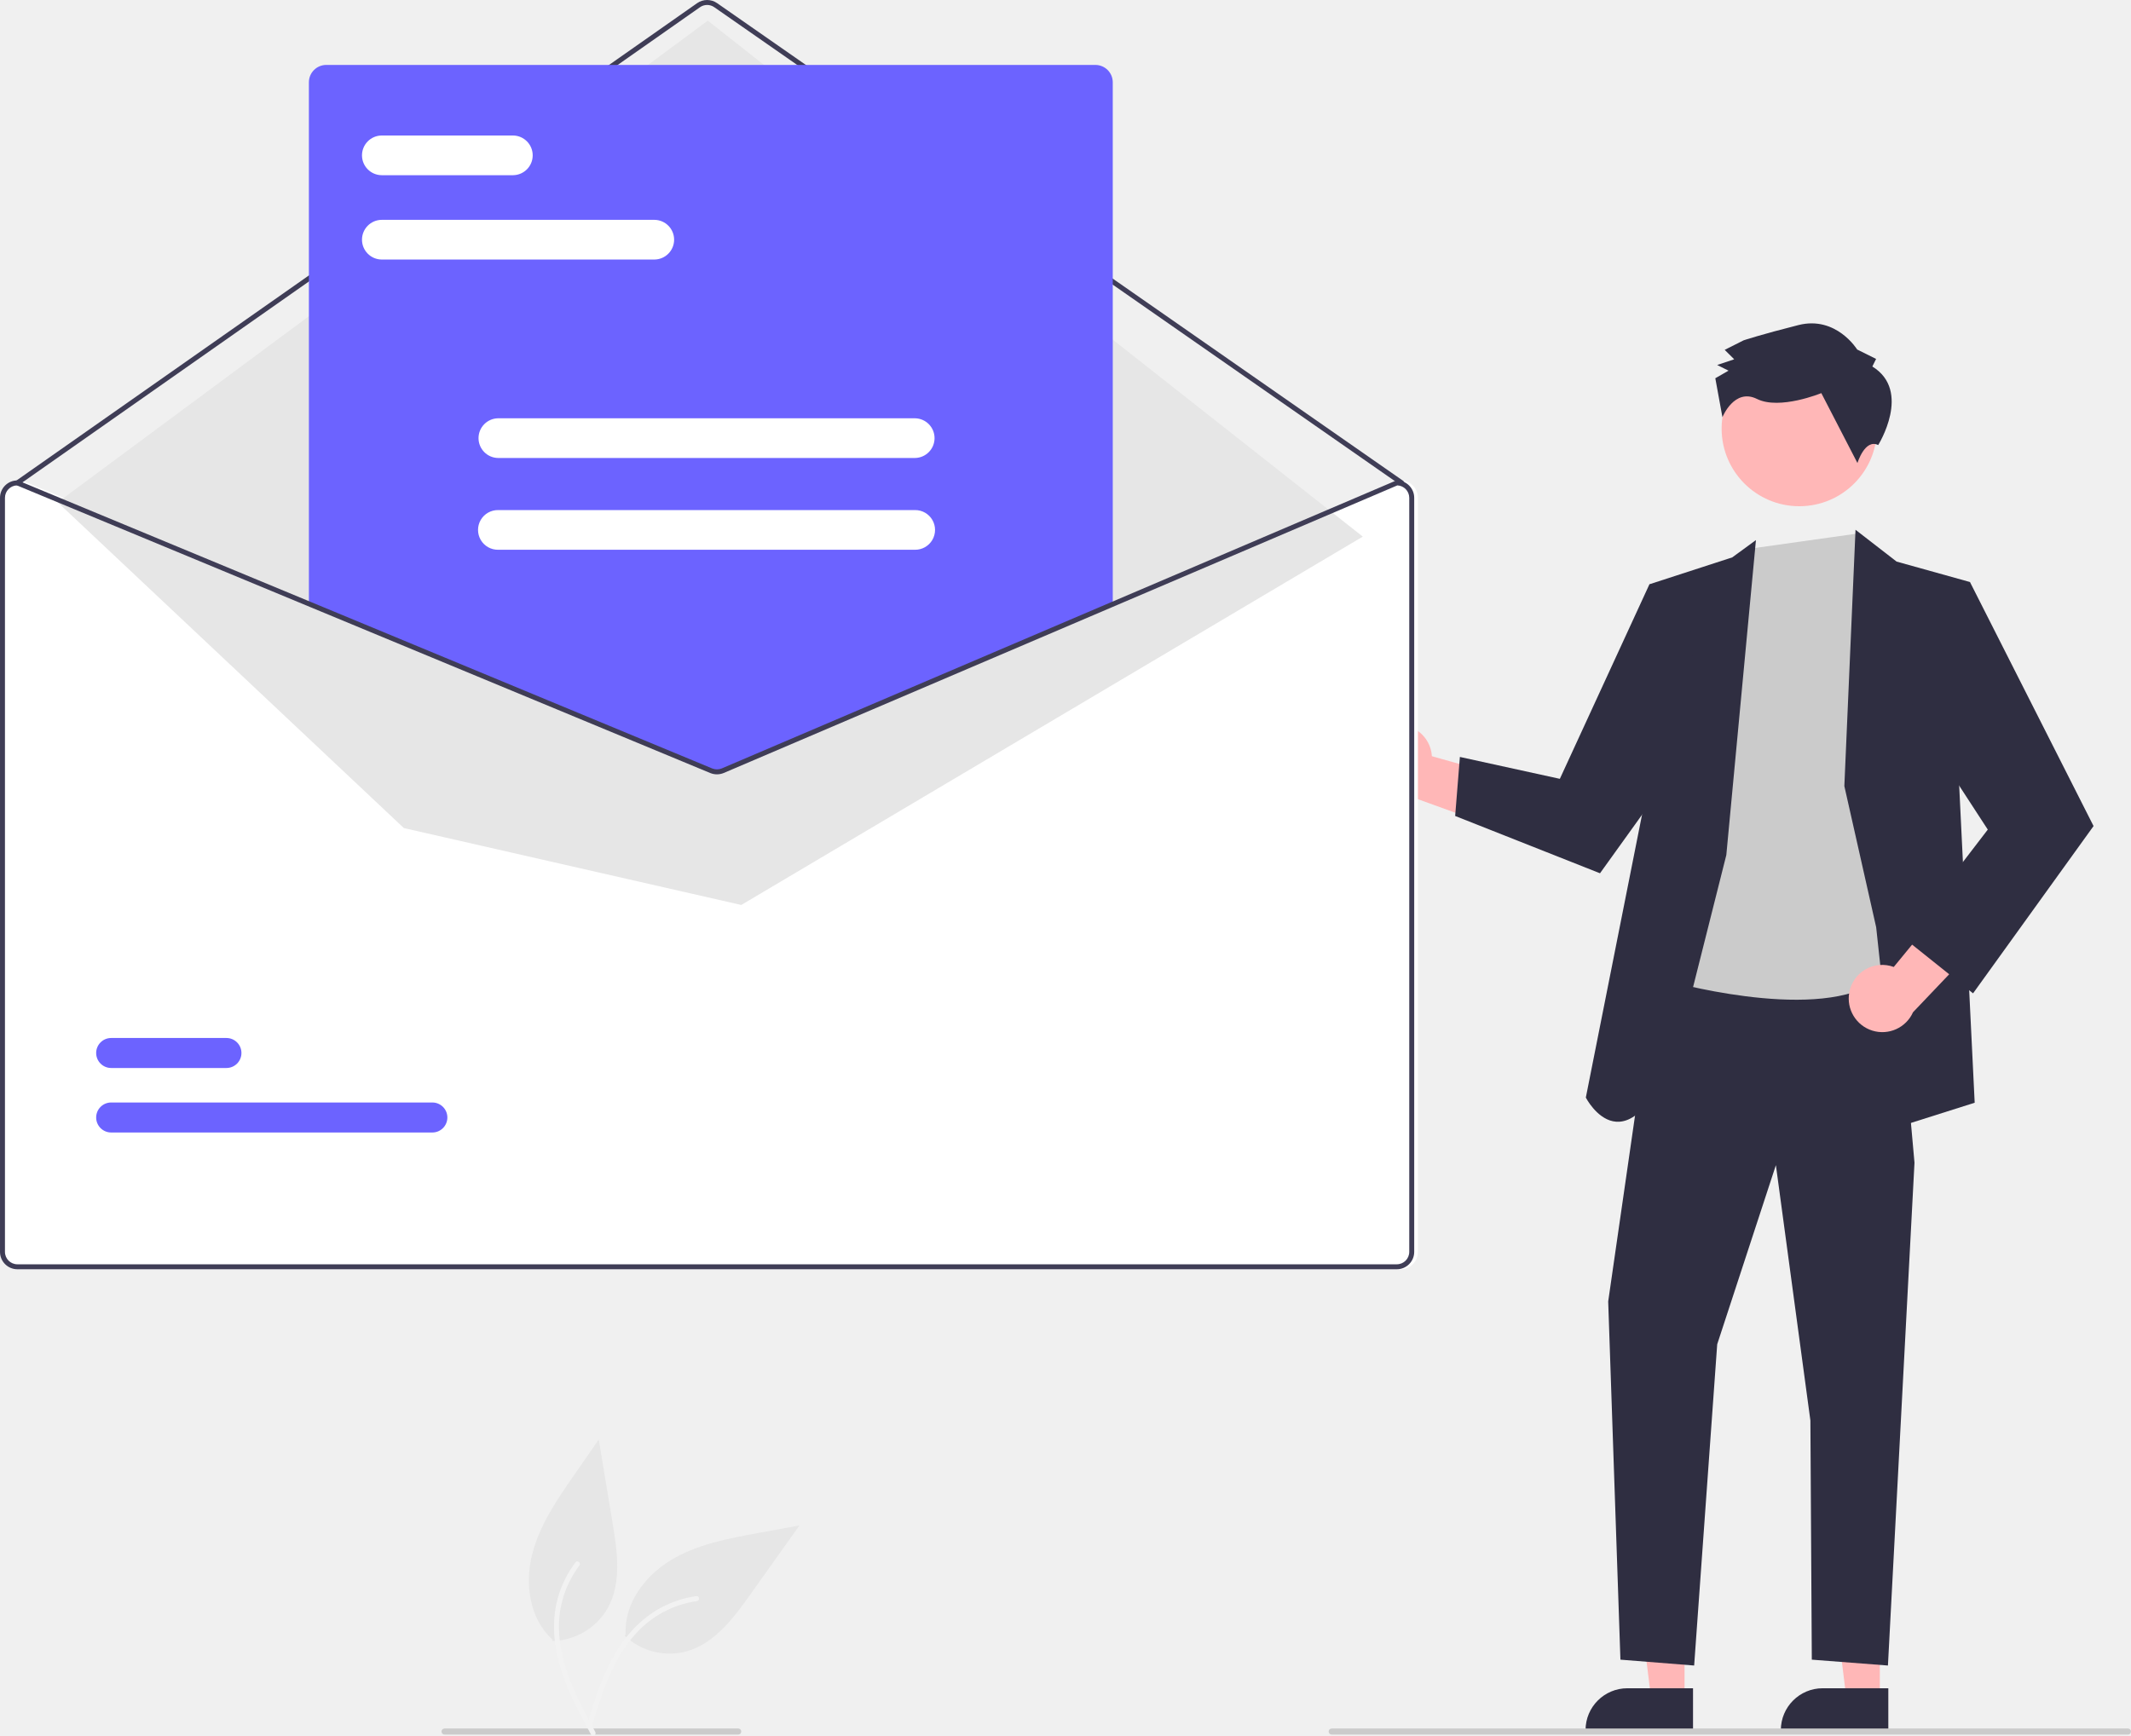
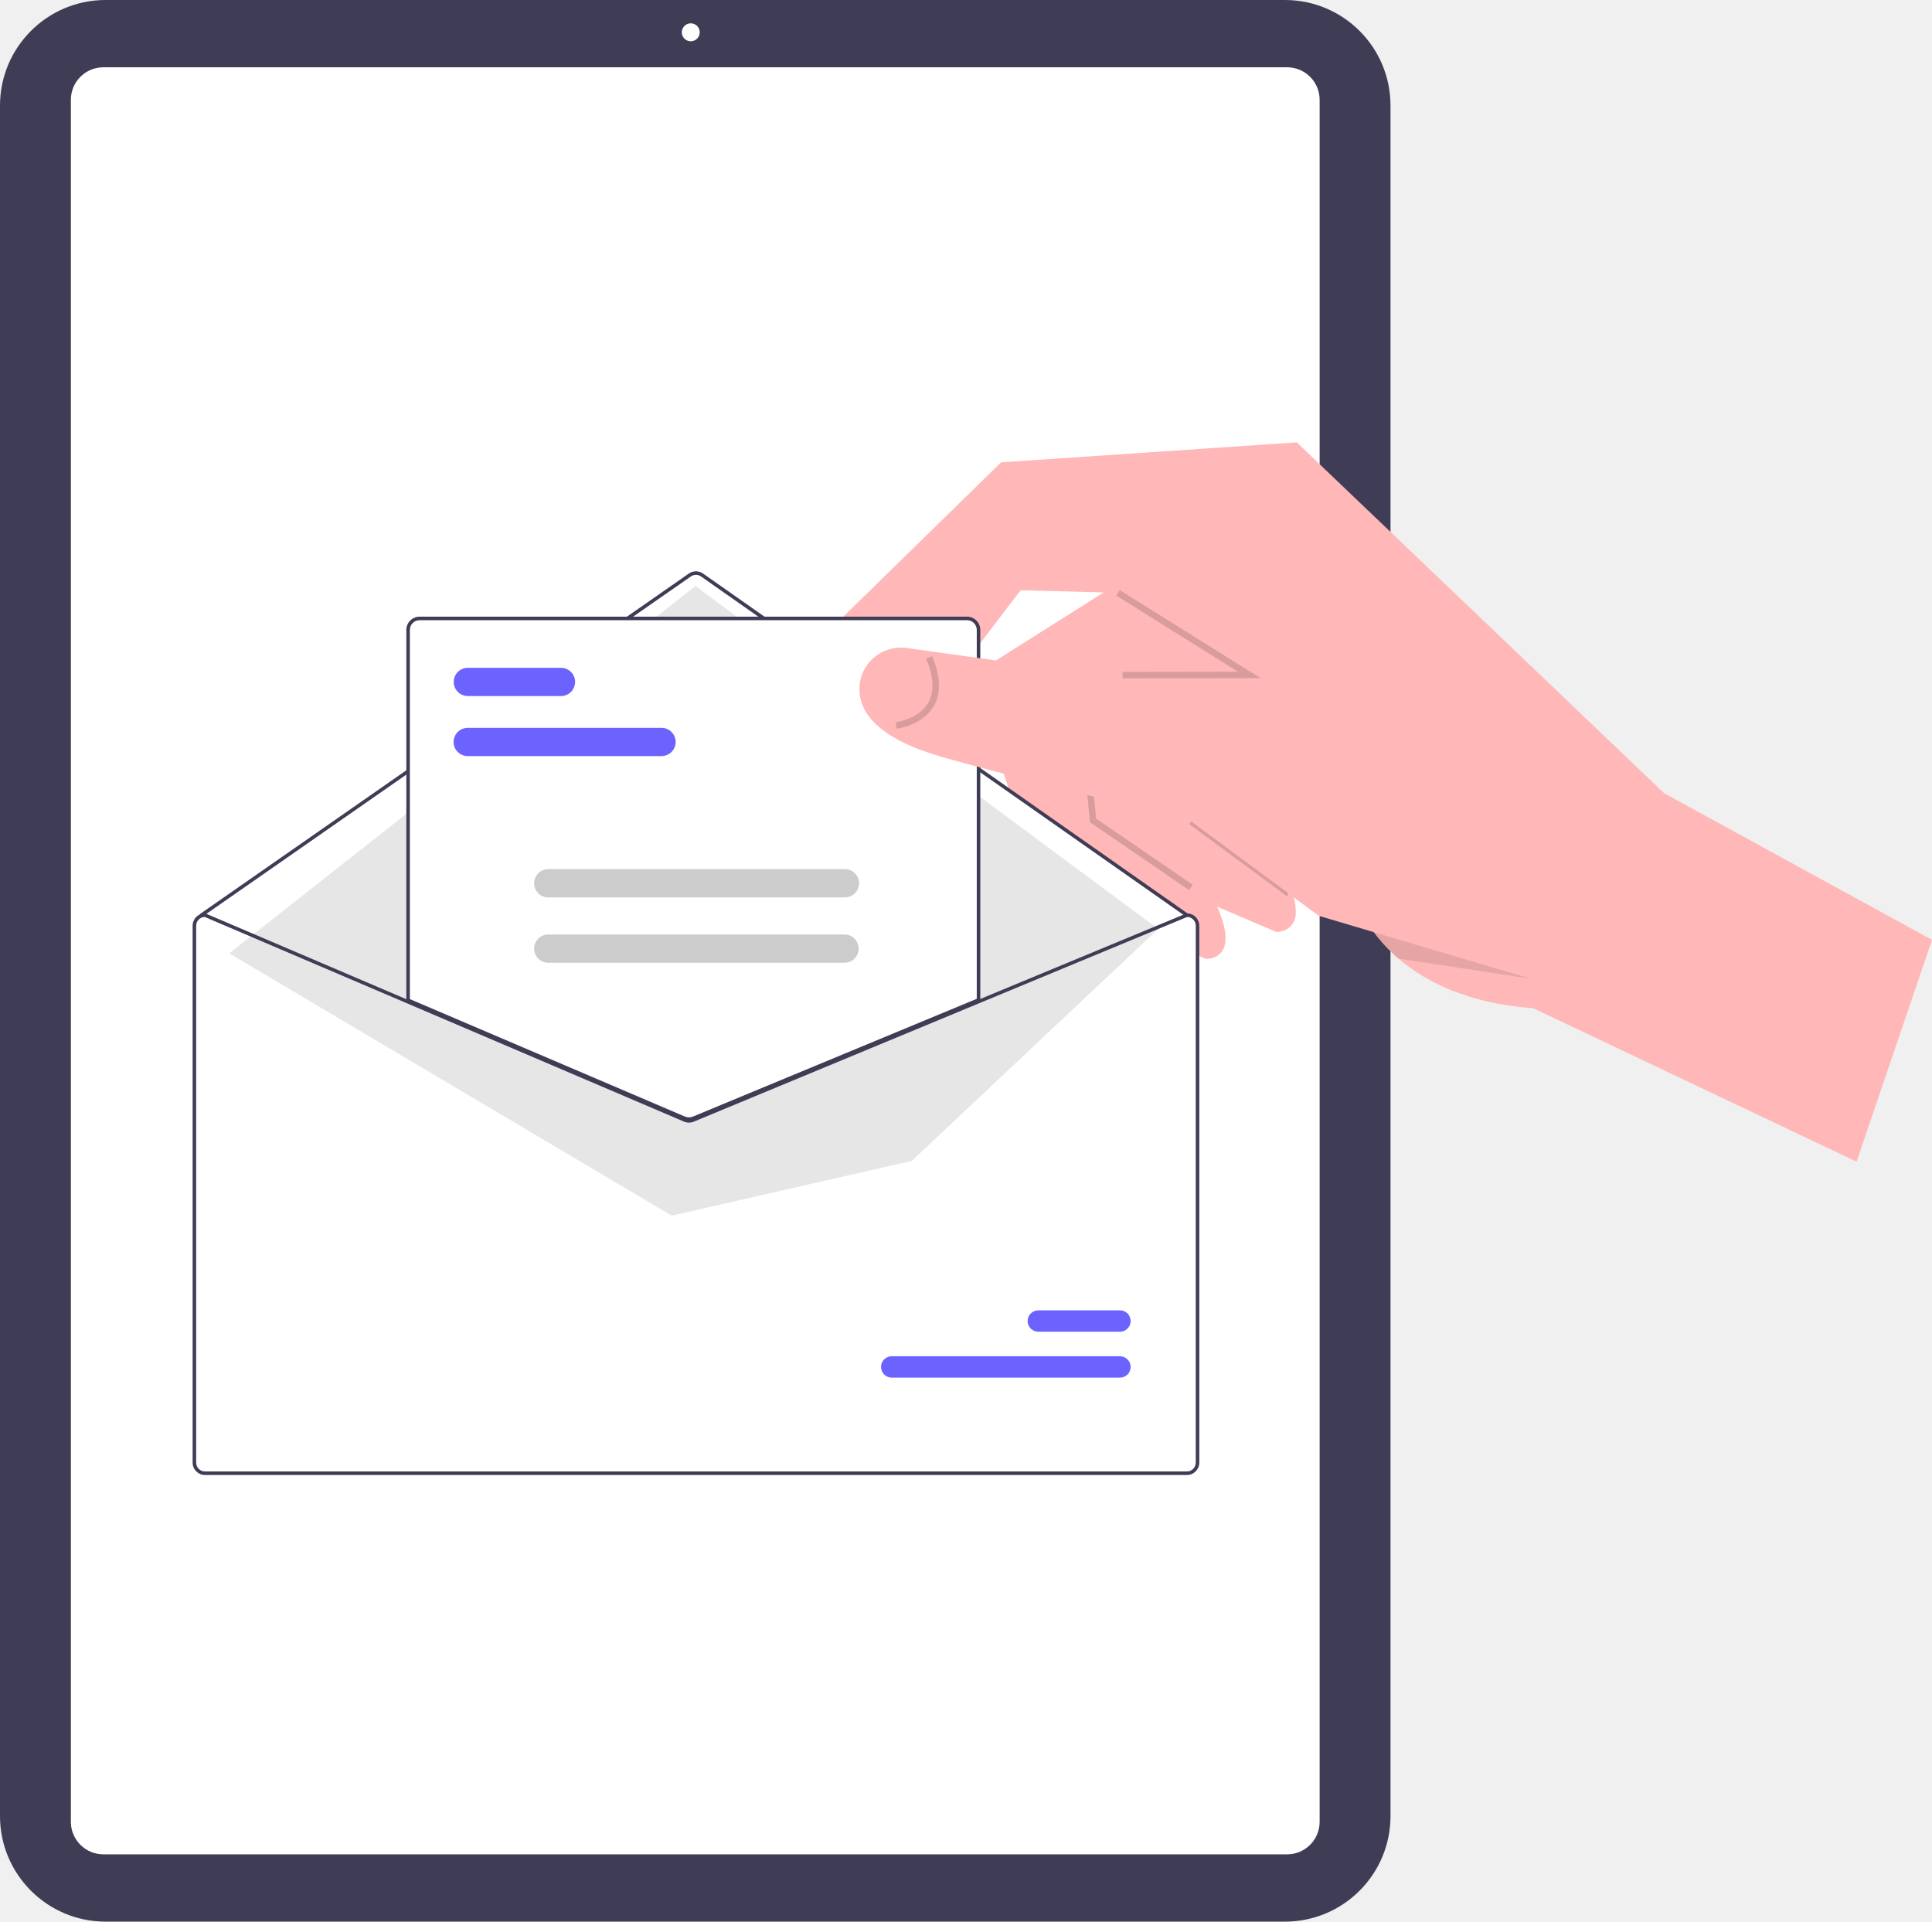
- <svg xmlns="http://www.w3.org/2000/svg" width="703.817" height="573.37" viewBox="0 0 703.817 573.37" role="img" artist="Katerina Limpitsouni" source="https://undraw.co/">
-   <path id="e77d6775-0d6e-4379-8bfc-a6b010ad5ee5-43" data-name="Path 461" d="M454.389,703.636a21.574,21.574,0,0,0,20.509,5.179c9.164-2.601,15.383-10.869,20.903-18.633l16.334-22.959-13.765,2.524c-9.899,1.815-20.044,3.72-28.665,8.914s-15.526,14.466-14.98,24.515" transform="translate(-248.0914 -163.3148)" fill="#e6e6e6" />
-   <path id="a925376f-81ed-452b-bc21-27b5ed1cb659-44" data-name="Path 462" d="M441.594,734.564c2.414-8.231,4.842-16.575,9.104-24.077,3.785-6.662,8.958-12.507,15.781-16.142a35.246,35.246,0,0,1,11.605-3.775c1.058-.149,1.231,1.498.177,1.647a33.507,33.507,0,0,0-18.638,9.166c-5.637,5.515-9.334,12.626-12.068,19.944-1.655,4.425-2.991,8.958-4.32,13.49a.854.854,0,0,1-.946.693.833.833,0,0,1-.693-.946Z" transform="translate(-248.0914 -163.3148)" fill="#f2f2f2" />
-   <path d="M707.405,403.053a11.039,11.039,0,0,1,13.605,10.07l37.764,10.616-15.409,13.346-33.499-12.127a11.099,11.099,0,0,1-2.461-21.905Z" transform="translate(-248.0914 -163.3148)" fill="#ffb7b7" />
-   <polygon points="556.357 561.294 545.349 561.293 540.112 518.835 556.359 518.836 556.357 561.294" fill="#ffb7b7" />
-   <path d="M807.255,735.279l-35.494-.001v-.449A13.816,13.816,0,0,1,785.577,721.014h.001l21.678.001Z" transform="translate(-248.0914 -163.3148)" fill="#2f2e41" />
-   <polygon points="620.859 561.294 609.851 561.293 604.614 518.835 620.86 518.836 620.859 561.294" fill="#ffb7b7" />
-   <path d="M871.757,735.279l-35.494-.001v-.449a13.816,13.816,0,0,1,13.815-13.815h.001l21.678.001Z" transform="translate(-248.0914 -163.3148)" fill="#2f2e41" />
-   <polygon points="547.363 317.603 531.148 429.917 535.188 548.251 559.537 550.19 567.151 444.067 586.533 384.893 597.928 469.245 598.396 548.251 623.539 550.19 632.308 384.09 625.858 311.854 547.363 317.603" fill="#2f2e41" />
-   <circle cx="594.261" cy="141.578" r="25.651" fill="#ffb7b7" />
-   <path d="M826.542,344.496,798.223,487.162s47.678,13.684,68.565,1.051,11.527-51.631,11.527-51.631l-3.825-66.358-7.069-16.781-5.998-13.852Z" transform="translate(-248.0914 -163.3148)" fill="#cbcbcb" />
-   <path d="M818.253,445.764l9.783-104.037-7.823,5.712L792.858,356.322l-1.872,73.246L771.851,525.888s13.677,26.688,30.627-17.464Z" transform="translate(-248.0914 -163.3148)" fill="#2f2e41" />
-   <polygon points="557.931 203.962 544.767 193.007 515.18 257.279 482.164 250.047 480.604 269.546 528.44 288.477 561.038 243.095 557.931 203.962" fill="#2f2e41" />
-   <polygon points="609.144 259.677 612.831 175.005 626.399 185.512 650.63 192.266 647.077 259.677 652.19 364.277 626.786 372.323 619.655 306.32 609.144 259.677" fill="#2f2e41" />
-   <path d="M858.866,491.152a11.039,11.039,0,0,1,14.688-8.412l24.896-30.315,6.029,19.473L879.913,497.7a11.099,11.099,0,0,1-21.047-6.548Z" transform="translate(-248.0914 -163.3148)" fill="#ffb7b7" />
-   <polygon points="634.407 201.665 650.63 192.266 691.451 272.878 651.652 328.143 628.952 309.993 656.516 274.048 631.394 235.44 634.407 201.665" fill="#2f2e41" />
-   <path d="M866.478,284.385l1.244-2.503-6.257-3.109s-6.903-11.232-19.394-8.075-18.111,5.045-18.111,5.045l-6.242,3.141,3.133,3.117-5.62,1.889,3.754,1.865-4.368,2.511,2.352,12.871s3.906-9.762,11.415-6.032,21.243-1.929,21.243-1.929l11.932,23.093s2.462-8.095,6.851-5.937C868.41,310.334,879.623,292.477,866.478,284.385Z" transform="translate(-248.0914 -163.3148)" fill="#2f2e41" />
-   <path d="M710.664,322.019h-.164l-94.071,40.169-128.709,54.96a4.151,4.151,0,0,1-3.18.016L351.75,362.073l-96.382-39.989-.147-.066h-.164a5.742,5.742,0,0,0-5.736,5.736V576.864a5.742,5.742,0,0,0,5.736,5.736H710.664a5.742,5.742,0,0,0,5.736-5.736V327.755A5.742,5.742,0,0,0,710.664,322.019Z" transform="translate(-248.0914 -163.3148)" fill="#fff" />
-   <path d="M711.073,323.658a.817.817,0,0,1-.468-.147L483.982,165.685a4.11,4.11,0,0,0-4.694.008L254.298,323.51a.82.82,0,0,1-.941-1.342L478.347,164.351a5.754,5.754,0,0,1,6.572-.011L711.542,322.166a.82.82,0,0,1-.469,1.492Z" transform="translate(-248.0914 -163.3148)" fill="#3f3d56" />
-   <polygon points="19.063 165.938 233.765 6.817 450.097 177.26 244.827 298.946 133.384 273.544 19.063 165.938" fill="#e6e6e6" />
-   <path d="M390.883,537.422H284.815a4.955,4.955,0,1,1-.015-9.911H390.883a4.955,4.955,0,1,1,.015,9.911Z" transform="translate(-248.0914 -163.3148)" fill="#6c63ff" />
-   <path d="M322.869,516.116H284.815a4.955,4.955,0,1,1-.015-9.911h38.07a4.955,4.955,0,0,1,.015,9.911h-.015Z" transform="translate(-248.0914 -163.3148)" fill="#6c63ff" />
-   <path d="M484.876,417.881a6.199,6.199,0,0,1-2.351-.461L350.111,362.478V190.499a5.743,5.743,0,0,1,5.736-5.736H609.873a5.743,5.743,0,0,1,5.736,5.736V362.598l-.249.106-128.062,54.689A6.241,6.241,0,0,1,484.876,417.881Z" transform="translate(-248.0914 -163.3148)" fill="#6c63ff" />
-   <path d="M709.435,322.019h-.164l-94.071,40.169-128.709,54.96a4.151,4.151,0,0,1-3.18.016l-132.79-55.091-96.382-39.989-.147-.066h-.164a5.742,5.742,0,0,0-5.736,5.736V576.864a5.742,5.742,0,0,0,5.736,5.736H709.435a5.742,5.742,0,0,0,5.736-5.736V327.755A5.742,5.742,0,0,0,709.435,322.019Zm4.097,254.845a4.099,4.099,0,0,1-4.097,4.097H253.827a4.099,4.099,0,0,1-4.097-4.097V327.755a4.106,4.106,0,0,1,3.942-4.097l96.849,40.185,132.159,54.837a5.835,5.835,0,0,0,4.458-.025l128.061-54.689L709.599,323.658a4.11,4.11,0,0,1,3.933,4.097Z" transform="translate(-248.0914 -163.3148)" fill="#3f3d56" />
-   <path d="M464.262,249.049H374.123a6.556,6.556,0,0,1,0-13.111h90.138a6.556,6.556,0,0,1,0,13.111Z" transform="translate(-248.0914 -163.3148)" fill="#fff" />
-   <path d="M417.554,221.188H374.123a6.556,6.556,0,0,1,0-13.111h43.43a6.556,6.556,0,0,1,0,13.111Z" transform="translate(-248.0914 -163.3148)" fill="#fff" />
-   <path d="M550.277,314.604H412.611a6.556,6.556,0,0,1,0-13.111H550.277a6.556,6.556,0,0,1,0,13.111Z" transform="translate(-248.0914 -163.3148)" fill="#fff" />
-   <path d="M550.277,344.924H412.611a6.556,6.556,0,1,1,0-13.111H550.277a6.556,6.556,0,1,1,0,13.111Z" transform="translate(-248.0914 -163.3148)" fill="#fff" />
-   <path d="M950.909,736.315h-263a1,1,0,0,1,0-2h263a1,1,0,0,1,0,2Z" transform="translate(-248.0914 -163.3148)" fill="#cbcbcb" />
-   <path d="M491.909,736.315h-97a1,1,0,1,1,0-2h97a1,1,0,0,1,0,2Z" transform="translate(-248.0914 -163.3148)" fill="#cbcbcb" />
-   <path id="e8398aff-523f-434a-af20-c024070a1d12-45" data-name="Path 461" d="M430.575,705.397a21.574,21.574,0,0,0,18.194-10.791c4.663-8.307,3.243-18.555,1.682-27.952l-4.609-27.797-7.98,11.497c-5.739,8.267-11.588,16.772-14.038,26.534s-.807,21.205,6.666,27.946" transform="translate(-248.0914 -163.3148)" fill="#e6e6e6" />
-   <path id="e2bc4c04-3c78-4f76-9d7c-3717db50fbca-46" data-name="Path 462" d="M443.313,736.348c-4.093-7.539-8.255-15.167-10.523-23.491-2.014-7.393-2.469-15.185-.193-22.574a35.246,35.246,0,0,1,5.566-10.86c.645-.852,1.929.194,1.288,1.043a33.507,33.507,0,0,0-6.752,19.642c-.108,7.885,2.285,15.534,5.507,22.651,1.947,4.305,4.196,8.46,6.45,12.611a.854.854,0,0,1-.182,1.158.833.833,0,0,1-1.158-.182Z" transform="translate(-248.0914 -163.3148)" fill="#f2f2f2" />
+ <svg xmlns="http://www.w3.org/2000/svg" width="522.708" height="519.891" viewBox="0 0 522.708 519.891" role="img" artist="Katerina Limpitsouni" source="https://undraw.co/">
+   <path d="M686.32,709.945H367.177a28.563,28.563,0,0,1-28.531-28.531V218.586a28.563,28.563,0,0,1,28.531-28.531H686.32A28.563,28.563,0,0,1,714.851,218.586V681.414A28.563,28.563,0,0,1,686.32,709.945Z" transform="translate(-338.6462 -190.0546)" fill="#3f3d56" />
+   <path d="M686.882,691.742H366.615a8.805,8.805,0,0,1-8.795-8.795V217.053a8.805,8.805,0,0,1,8.795-8.795H686.882a8.805,8.805,0,0,1,8.795,8.795V682.947A8.805,8.805,0,0,1,686.882,691.742Z" transform="translate(-338.6462 -190.0546)" fill="#fff" />
+   <circle cx="186.889" cy="8.738" r="2.427" fill="#fff" />
+   <path d="M612.177,405.287l-10.602-31.754-.179-.552,44.649-28.203,2.374,3.199,12.435,16.745-4.545,13.543-11.748,34.991-.515,1.538,21.757,16.176c.862,1.59,1.579,3.04,2.161,4.373,6.495,14.8-3.119,14.129-3.119,14.129l-44.249-18.967Z" transform="translate(-338.6462 -190.0546)" fill="#ffb7b7" />
+   <path d="M635.602,411.198l-1.951-5.846-9.573-28.696-1.994-5.982-1.675-5.006,21.832-13.794,22.817-14.409,14.808,19.943-4.488,13.372-2.182,6.497L669.824,387.33l-6.767,20.152,21.757,16.176a42.206,42.206,0,0,1,3.872,9.15,14.066,14.066,0,0,1,.532,4.097,5.017,5.017,0,0,1-5.362,5.255L639.607,423.193Z" transform="translate(-338.6462 -190.0546)" fill="#ffb7b7" />
+   <polygon points="294.88 222.439 292.312 195.37 305.108 188.432 305.945 189.977 294.17 196.361 296.551 221.455 322.712 239.371 321.72 240.82 294.88 222.439" opacity="0.15" style="isolation:isolate" />
+   <rect x="673.238" y="405.634" width="1.756" height="32.825" transform="translate(-404.5667 523.3705) rotate(-53.54095)" opacity="0.15" style="isolation:isolate" />
+   <polygon points="321.218 248.065 188.403 154.698 54.232 247.195 186.402 303.007 321.218 248.065" fill="#fff" />
+   <path d="M564.774,358.87l44.723-43.728,79.987-5.404,99.427,94.944,72.443,39.645L840.945,504.343,753.508,462.838c-17.802-1.308-29.256-7.215-36.5-13.427a44.098,44.098,0,0,1-6.694-7.17,32.236,32.236,0,0,1-4.951-9.243L669.824,387.33l-7.327-9.424-4.745-6.099L642.24,351.876l-1.116-1.433-26.352-.698-13.715,18.005-9.633,12.635a21.417,21.417,0,0,1-4.597,12.213c-8.639,10.508-26.155,8.456-26.155,8.456Z" transform="translate(-338.6462 -190.0546)" fill="#ffb7b7" />
+   <path d="M393.39,437.164h.096l54.853,23.423,75.051,32.047a2.421,2.421,0,0,0,1.854.01l77.43-32.124L658.875,437.202l.086-.038h.096a3.348,3.348,0,0,1,3.345,3.345V585.765a3.348,3.348,0,0,1-3.345,3.345H393.39a3.348,3.348,0,0,1-3.345-3.345V440.509A3.348,3.348,0,0,1,393.39,437.164Z" transform="translate(-338.6462 -190.0546)" fill="#fff" />
+   <path d="M393.152,438.12a.476.476,0,0,0,.273-.086L525.569,346.005a2.396,2.396,0,0,1,2.737.005l131.193,92.024a.478.478,0,0,0,.549-.783L528.855,345.227a3.355,3.355,0,0,0-3.832-.006l-132.145,92.029a.478.478,0,0,0,.273.87Z" transform="translate(-338.6462 -190.0546)" fill="#3f3d56" />
+   <polygon points="313.356 251.327 188.162 158.543 62.019 257.929 181.712 328.885 246.695 314.073 313.356 251.327" fill="#e6e6e6" />
+   <path d="M579.856,562.766h61.849a2.89,2.89,0,0,0,.009-5.779H579.856a2.89,2.89,0,0,0-.009,5.779Z" transform="translate(-338.6462 -190.0546)" fill="#6c63ff" />
+   <path d="M619.515,550.343h22.19a2.89,2.89,0,0,0,.009-5.779H619.515a2.89,2.89,0,0,0-.009,5.779Z" transform="translate(-338.6462 -190.0546)" fill="#6c63ff" />
+   <path d="M525.048,493.061a3.614,3.614,0,0,0,1.371-.269l77.211-32.037V360.474a3.349,3.349,0,0,0-3.345-3.345H452.162a3.349,3.349,0,0,0-3.345,3.345V460.826l.145.062,74.673,31.889A3.639,3.639,0,0,0,525.048,493.061Z" transform="translate(-338.6462 -190.0546)" fill="#fff" />
+   <path d="M523.542,492.997,448.578,460.983V360.474a3.588,3.588,0,0,1,3.584-3.584H600.285a3.588,3.588,0,0,1,3.584,3.584v100.441l-77.359,32.099a3.885,3.885,0,0,1-2.968-.017ZM602.913,360.474a2.631,2.631,0,0,0-2.628-2.628H452.162a2.631,2.631,0,0,0-2.628,2.628V460.353l74.381,31.765a2.923,2.923,0,0,0,2.23.013l76.768-31.853Z" transform="translate(-338.6462 -190.0546)" fill="#3f3d56" />
+   <path d="M390.762,440.509V585.765a3.348,3.348,0,0,0,3.345,3.345H659.773a3.348,3.348,0,0,0,3.345-3.345V440.509a3.348,3.348,0,0,0-3.345-3.345h-.096l-.086.038-56.201,23.317-77.43,32.124a2.421,2.421,0,0,1-1.854-.01l-75.051-32.047L394.203,437.164h-.096A3.348,3.348,0,0,0,390.762,440.509Zm.956,0a2.397,2.397,0,0,1,2.293-2.389l55.045,23.504L523.729,493.513a3.402,3.402,0,0,0,2.599.014l77.062-31.976,56.473-23.432a2.394,2.394,0,0,1,2.298,2.389V585.765a2.39,2.39,0,0,1-2.389,2.389H394.107a2.39,2.39,0,0,1-2.389-2.389Z" transform="translate(-338.6462 -190.0546)" fill="#3f3d56" />
+   <path d="M465.129,394.615h52.56a3.823,3.823,0,0,0,0-7.645h-52.56a3.823,3.823,0,0,0,0,7.645Z" transform="translate(-338.6462 -190.0546)" fill="#6c63ff" />
+   <path d="M465.16,378.369h25.324a3.823,3.823,0,0,0,0-7.645H465.16a3.823,3.823,0,0,0,0,7.645Z" transform="translate(-338.6462 -190.0546)" fill="#6c63ff" />
+   <path d="M486.913,432.84h80.273a3.823,3.823,0,1,0,0-7.645H486.913a3.823,3.823,0,0,0,0,7.645Z" transform="translate(-338.6462 -190.0546)" fill="#ccc" />
+   <path d="M486.913,450.52h80.273a3.823,3.823,0,0,0,0-7.645H486.913a3.823,3.823,0,0,0,0,7.645Z" transform="translate(-338.6462 -190.0546)" fill="#ccc" />
+   <path d="M673.196,377.28l15.944-.922L752.843,454.867l-22.506-3.442-13.33-2.014a44.098,44.098,0,0,1-6.694-7.17l-14.811-4.397-6.816-5.036C689.114,434.444,673.196,377.28,673.196,377.28Z" transform="translate(-338.6462 -190.0546)" opacity="0.1" style="isolation:isolate" />
+   <path d="M571.283,374.782A11.249,11.249,0,0,1,584.061,365.386L601.057,367.75l21.027,2.926,16.25,2.259,19.418-1.127,17.626-1.025,10.413-.601L755.034,455.517l-59.532-17.674-6.816-5.036-29.843-22.042s-9.778-1.802-25.192-5.412c-2.293-.545-28.241-7.056-40.43-10.597-2.361-.688-4.48-1.407-6.394-2.157C573.237,387.249,570.518,380.391,571.283,374.782Z" transform="translate(-338.6462 -190.0546)" fill="#ffb7b7" />
+   <path d="M581.017,385.442c.061-.007,6.127-.763,8.716-5.205,1.744-2.993,1.569-7.023-.521-11.978l1.618-.682c2.319,5.498,2.458,10.06.413,13.557-3.042,5.202-9.743,6.022-10.027,6.054Z" transform="translate(-338.6462 -190.0546)" opacity="0.15" style="isolation:isolate" />
+   <polygon points="303.71 183.525 303.706 181.769 334.938 181.719 302.012 161.133 302.943 159.643 341.046 183.465 303.71 183.525" opacity="0.15" style="isolation:isolate" />
</svg>
